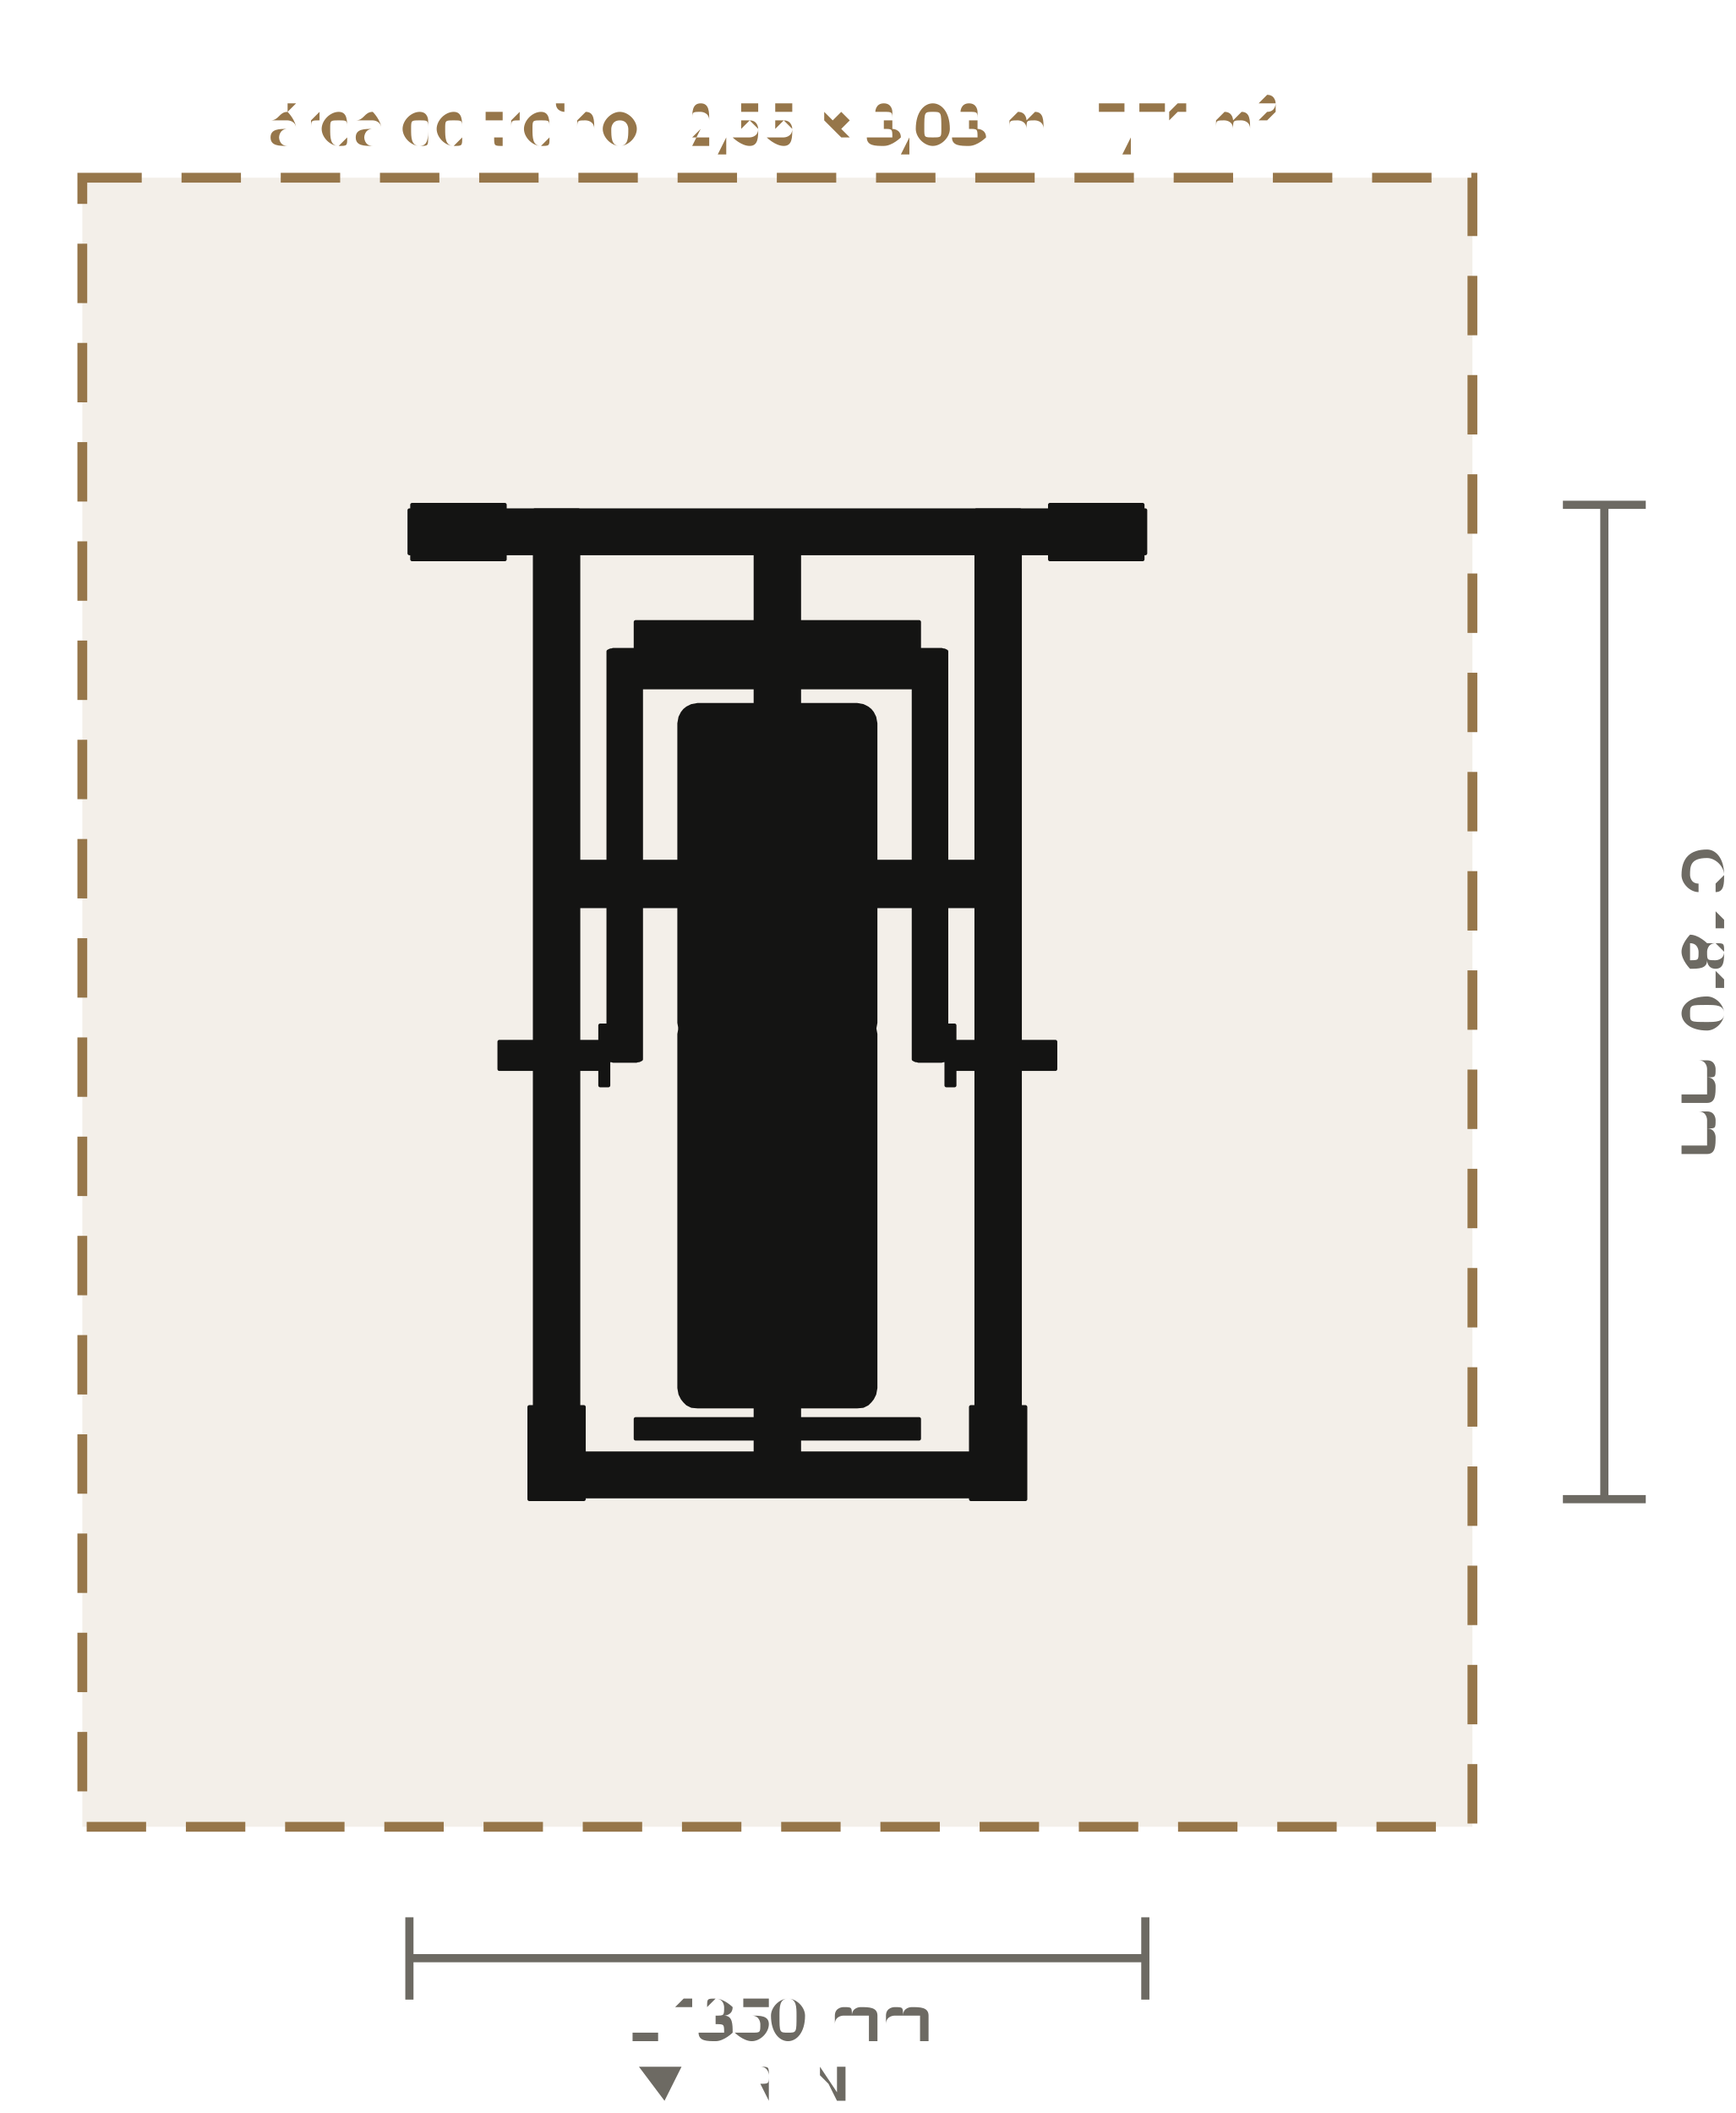
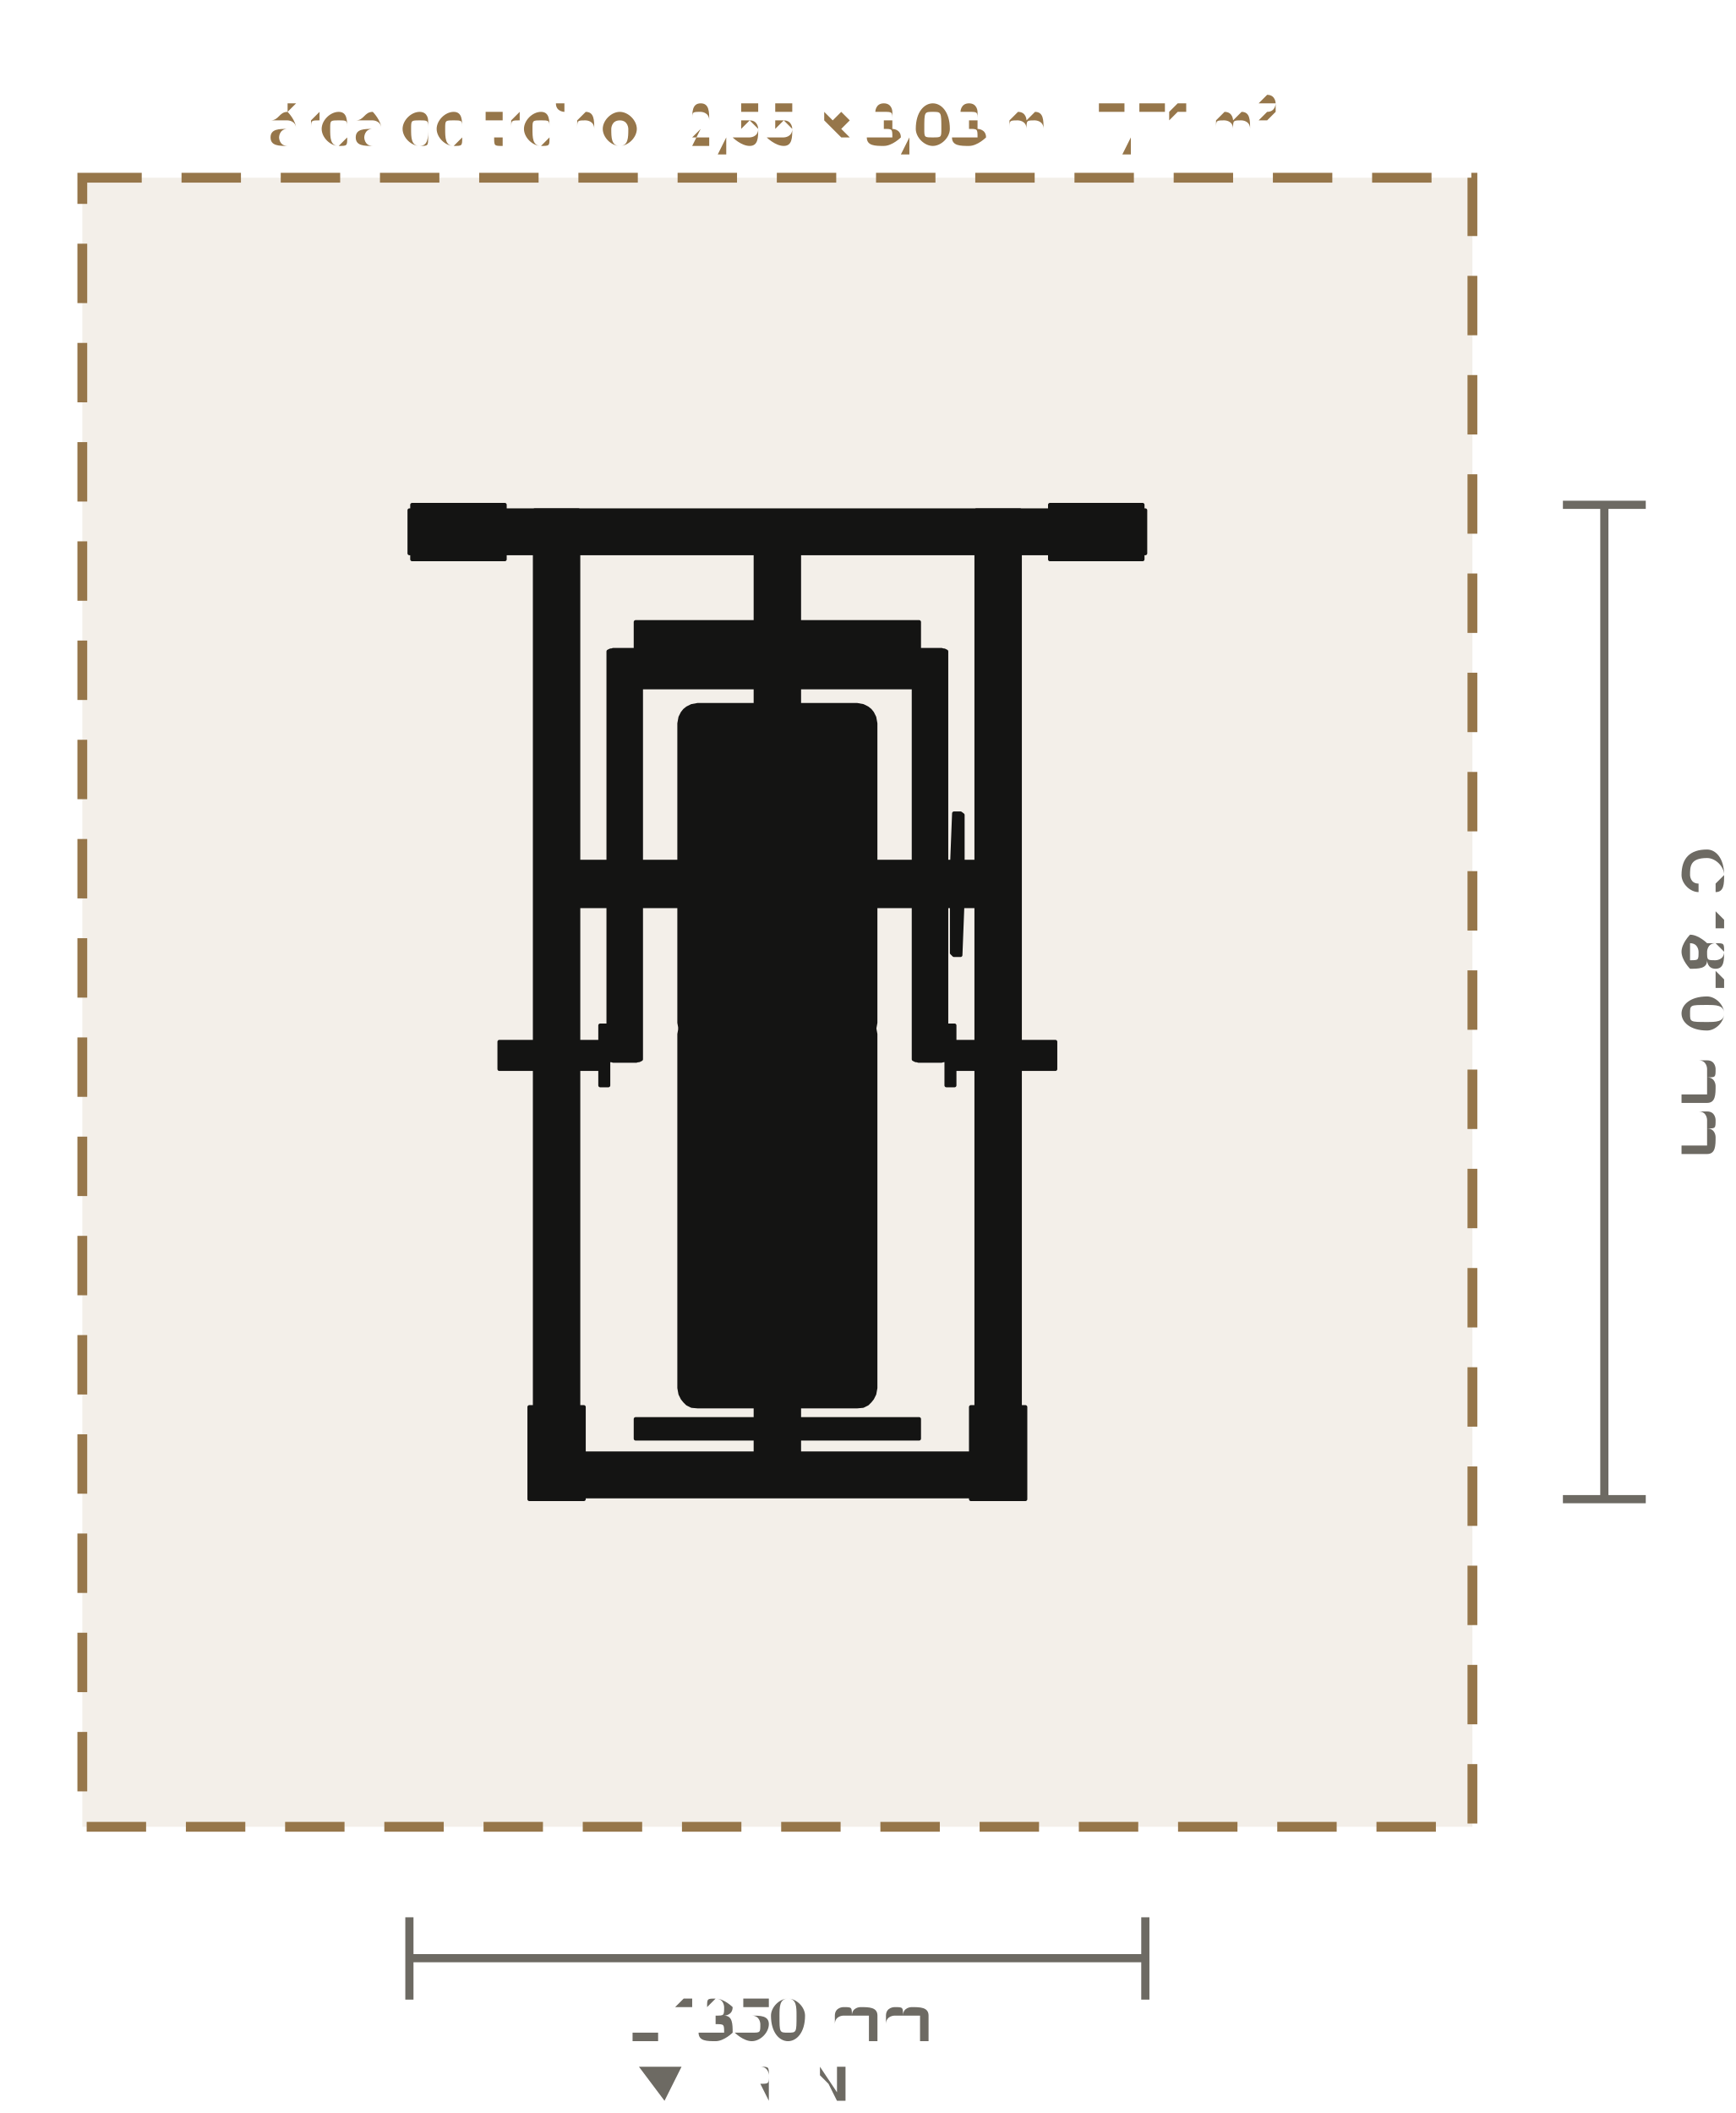
<svg xmlns="http://www.w3.org/2000/svg" viewBox="-1.426 -1.838 3.183 3.876" role="img" aria-label="Planta do Mesa Flexora de Peso Livre (LD-A021): 1350 × 1825 mm, com 60 cm de área de treino em volta" data-equipment="LD-A021" data-unit="m">
  <rect class="eq-zone" x="-1.275" y="-1.512" width="2.55" height="3.025" style="fill:#96764a;fill-opacity:.12;stroke:#96764a;stroke-width:0.018;stroke-dasharray:0.109 0.073" />
  <text class="eq-zone-label" x="0" y="-1.567" style="font-family:Barlow,Inter,Arial,sans-serif;font-size:0.103px;fill:#96764a;text-anchor:middle">área de treino · 2,55 × 3,03 m · 7,71 m²</text>
  <g class="eq-parts">
    <polygon class="eq-part" points="-0.445,-0.902 -0.365,-0.902 -0.365,0.907 -0.445,0.907" style="fill:#141413;stroke:#141413;stroke-width:0.007;stroke-linejoin:round" />
    <polygon class="eq-part" points="-0.67,-0.912 -0.5,-0.912 -0.5,-0.812 -0.67,-0.812" style="fill:#141413;stroke:#141413;stroke-width:0.007;stroke-linejoin:round" />
    <polygon class="eq-part" points="-0.455,0.743 -0.355,0.743 -0.355,0.912 -0.455,0.912" style="fill:#141413;stroke:#141413;stroke-width:0.007;stroke-linejoin:round" />
    <polygon class="eq-part" points="0.365,-0.902 0.445,-0.902 0.445,0.907 0.365,0.907" style="fill:#141413;stroke:#141413;stroke-width:0.007;stroke-linejoin:round" />
    <polygon class="eq-part" points="0.5,-0.912 0.67,-0.912 0.67,-0.812 0.5,-0.812" style="fill:#141413;stroke:#141413;stroke-width:0.007;stroke-linejoin:round" />
    <polygon class="eq-part" points="0.355,0.743 0.455,0.743 0.455,0.912 0.355,0.912" style="fill:#141413;stroke:#141413;stroke-width:0.007;stroke-linejoin:round" />
    <polygon class="eq-part" points="-0.675,-0.902 0.675,-0.902 0.675,-0.823 -0.675,-0.823" style="fill:#141413;stroke:#141413;stroke-width:0.007;stroke-linejoin:round" />
    <polygon class="eq-part" points="-0.405,0.828 0.405,0.828 0.405,0.907 -0.405,0.907" style="fill:#141413;stroke:#141413;stroke-width:0.007;stroke-linejoin:round" />
    <polygon class="eq-part" points="-0.04,-0.863 0.04,-0.863 0.04,0.868 -0.04,0.868" style="fill:#141413;stroke:#141413;stroke-width:0.007;stroke-linejoin:round" />
    <polygon class="eq-part" points="-0.18,0.059 -0.178,0.048 -0.174,0.04 -0.17,0.035 -0.165,0.03 -0.157,0.026 -0.146,0.025 0.146,0.025 0.157,0.026 0.165,0.03 0.17,0.035 0.174,0.04 0.178,0.048 0.18,0.059 0.18,0.708 0.178,0.719 0.174,0.727 0.17,0.732 0.165,0.737 0.157,0.741 0.146,0.742 -0.146,0.742 -0.157,0.741 -0.165,0.737 -0.17,0.732 -0.174,0.727 -0.178,0.719 -0.18,0.708" style="fill:#141413;stroke:#141413;stroke-width:0.007;stroke-linejoin:round" />
    <polygon class="eq-part" points="-0.18,-0.511 -0.178,-0.522 -0.174,-0.53 -0.17,-0.535 -0.165,-0.539 -0.157,-0.543 -0.146,-0.545 0.146,-0.545 0.157,-0.543 0.165,-0.539 0.17,-0.535 0.174,-0.53 0.178,-0.522 0.18,-0.511 0.18,0.038 0.178,0.049 0.174,0.057 0.17,0.062 0.165,0.066 0.157,0.07 0.146,0.072 -0.146,0.072 -0.157,0.07 -0.165,0.066 -0.17,0.062 -0.174,0.057 -0.178,0.049 -0.18,0.038" style="fill:#141413;stroke:#141413;stroke-width:0.007;stroke-linejoin:round" />
    <polygon class="eq-part" points="-0.03,-0.516 0.03,-0.516 0.03,0.683 -0.03,0.683" style="fill:#141413;stroke:#141413;stroke-width:0.007;stroke-linejoin:round" />
    <polygon class="eq-part" points="-0.035,0.51 -0.035,0.507 -0.033,0.504 -0.032,0.502 -0.029,0.5 -0.026,0.499 -0.023,0.498 0.023,0.498 0.026,0.499 0.029,0.5 0.032,0.502 0.033,0.504 0.035,0.507 0.035,0.51 0.035,0.556 0.035,0.56 0.033,0.562 0.032,0.565 0.029,0.567 0.026,0.568 0.023,0.569 -0.023,0.569 -0.026,0.568 -0.029,0.567 -0.032,0.565 -0.033,0.562 -0.035,0.56 -0.035,0.556" style="fill:#141413;stroke:#141413;stroke-width:0.007;stroke-linejoin:round" />
    <polygon class="eq-part" points="-0.035,-0.289 -0.035,-0.293 -0.033,-0.295 -0.032,-0.298 -0.029,-0.3 -0.026,-0.301 -0.023,-0.301 0.023,-0.301 0.026,-0.301 0.029,-0.3 0.032,-0.298 0.033,-0.295 0.035,-0.293 0.035,-0.289 0.035,-0.243 0.035,-0.24 0.033,-0.237 0.032,-0.235 0.029,-0.233 0.026,-0.232 0.023,-0.232 -0.023,-0.232 -0.026,-0.232 -0.029,-0.233 -0.032,-0.235 -0.033,-0.237 -0.035,-0.24 -0.035,-0.243" style="fill:#141413;stroke:#141413;stroke-width:0.007;stroke-linejoin:round" />
    <polygon class="eq-part" points="-0.02,0.676 -0.02,0.674 -0.019,0.673 -0.017,0.671 -0.015,0.67 -0.013,0.67 -0.01,0.669 0.01,0.669 0.013,0.67 0.015,0.67 0.017,0.671 0.019,0.673 0.02,0.674 0.02,0.676 0.02,0.791 0.02,0.793 0.019,0.794 0.017,0.796 0.015,0.797 0.013,0.797 0.01,0.798 -0.01,0.798 -0.013,0.797 -0.015,0.797 -0.017,0.796 -0.019,0.794 -0.02,0.793 -0.02,0.791" style="fill:#141413;stroke:#141413;stroke-width:0.007;stroke-linejoin:round" />
    <polygon class="eq-part" points="-0.26,0.765 0.26,0.765 0.26,0.801 -0.26,0.801" style="fill:#141413;stroke:#141413;stroke-width:0.007;stroke-linejoin:round" />
    <polygon class="eq-part" points="-0.04,-0.257 0.04,-0.257 0.04,-0.176 -0.04,-0.176" style="fill:#141413;stroke:#141413;stroke-width:0.007;stroke-linejoin:round" />
+     <polygon class="eq-part" points="0.32,-0.244 0.324,-0.346 0.336,-0.346 0.34,-0.343 0.34,-0.189 0.336,-0.086 0.324,-0.086 0.32,-0.09" style="fill:#141413;stroke:#141413;stroke-width:0.007;stroke-linejoin:round" />
    <polygon class="eq-part" points="0.25,-0.642 0.25,-0.643 0.252,-0.644 0.254,-0.645 0.256,-0.645 0.259,-0.646 0.262,-0.646 0.298,-0.646 0.301,-0.646 0.304,-0.645 0.306,-0.645 0.308,-0.644 0.31,-0.643 0.31,-0.642 0.31,-0.211 0.31,-0.21 0.308,-0.209 0.306,-0.208 0.304,-0.207 0.301,-0.207 0.298,-0.207 0.262,-0.207 0.259,-0.207 0.256,-0.207 0.254,-0.208 0.252,-0.209 0.25,-0.21 0.25,-0.211" style="fill:#141413;stroke:#141413;stroke-width:0.007;stroke-linejoin:round" />
    <polygon class="eq-part" points="0.25,-0.222 0.25,-0.223 0.252,-0.224 0.254,-0.225 0.256,-0.226 0.259,-0.226 0.262,-0.226 0.298,-0.226 0.301,-0.226 0.304,-0.226 0.306,-0.225 0.308,-0.224 0.31,-0.223 0.31,-0.222 0.31,0.104 0.31,0.105 0.308,0.106 0.306,0.107 0.304,0.107 0.301,0.108 0.298,0.108 0.262,0.108 0.259,0.108 0.256,0.107 0.254,0.107 0.252,0.106 0.25,0.105 0.25,0.104" style="fill:#141413;stroke:#141413;stroke-width:0.007;stroke-linejoin:round" />
    <polygon class="eq-part" points="0.31,0.043 0.325,0.043 0.325,0.153 0.31,0.153" style="fill:#141413;stroke:#141413;stroke-width:0.007;stroke-linejoin:round" />
    <polygon class="eq-part" points="0.325,0.073 0.51,0.073 0.51,0.123 0.325,0.123" style="fill:#141413;stroke:#141413;stroke-width:0.007;stroke-linejoin:round" />
    <polygon class="eq-part" points="-0.31,-0.642 -0.31,-0.643 -0.308,-0.644 -0.306,-0.645 -0.304,-0.645 -0.301,-0.646 -0.298,-0.646 -0.262,-0.646 -0.259,-0.646 -0.256,-0.645 -0.254,-0.645 -0.252,-0.644 -0.25,-0.643 -0.25,-0.642 -0.25,-0.211 -0.25,-0.21 -0.252,-0.209 -0.254,-0.208 -0.256,-0.207 -0.259,-0.207 -0.262,-0.207 -0.298,-0.207 -0.301,-0.207 -0.304,-0.207 -0.306,-0.208 -0.308,-0.209 -0.31,-0.21 -0.31,-0.211" style="fill:#141413;stroke:#141413;stroke-width:0.007;stroke-linejoin:round" />
    <polygon class="eq-part" points="-0.31,-0.222 -0.31,-0.223 -0.308,-0.224 -0.306,-0.225 -0.304,-0.226 -0.301,-0.226 -0.298,-0.226 -0.262,-0.226 -0.259,-0.226 -0.256,-0.226 -0.254,-0.225 -0.252,-0.224 -0.25,-0.223 -0.25,-0.222 -0.25,0.104 -0.25,0.105 -0.252,0.106 -0.254,0.107 -0.256,0.107 -0.259,0.108 -0.262,0.108 -0.298,0.108 -0.301,0.108 -0.304,0.107 -0.306,0.107 -0.308,0.106 -0.31,0.105 -0.31,0.104" style="fill:#141413;stroke:#141413;stroke-width:0.007;stroke-linejoin:round" />
    <polygon class="eq-part" points="-0.325,0.043 -0.31,0.043 -0.31,0.153 -0.325,0.153" style="fill:#141413;stroke:#141413;stroke-width:0.007;stroke-linejoin:round" />
    <polygon class="eq-part" points="-0.51,0.073 -0.325,0.073 -0.325,0.123 -0.51,0.123" style="fill:#141413;stroke:#141413;stroke-width:0.007;stroke-linejoin:round" />
    <polygon class="eq-part" points="-0.28,-0.239 0.28,-0.239 0.28,-0.194 -0.28,-0.194" style="fill:#141413;stroke:#141413;stroke-width:0.007;stroke-linejoin:round" />
    <polygon class="eq-part" points="-0.26,-0.697 0.26,-0.697 0.26,-0.577 -0.26,-0.577" style="fill:#141413;stroke:#141413;stroke-width:0.007;stroke-linejoin:round" />
    <polygon class="eq-part" points="-0.395,-0.244 -0.393,-0.251 -0.389,-0.255 -0.383,-0.257 0.383,-0.257 0.389,-0.255 0.393,-0.251 0.395,-0.244 0.395,-0.189 0.393,-0.182 0.389,-0.178 0.383,-0.176 -0.383,-0.176 -0.389,-0.178 -0.393,-0.182 -0.395,-0.189" style="fill:#141413;stroke:#141413;stroke-width:0.007;stroke-linejoin:round" />
    <polygon class="eq-part" points="-0.405,-0.257 0.405,-0.257 0.405,-0.176 -0.405,-0.176" style="fill:#141413;stroke:#141413;stroke-width:0.007;stroke-linejoin:round" />
+     <polygon class="eq-part" points="0.395,-0.296 0.407,-0.296 0.407,-0.137 0.395,-0.137" style="fill:#141413;stroke:#141413;stroke-width:0.007;stroke-linejoin:round" />
+     <polygon class="eq-part" points="0.407,-0.278 0.415,-0.278 0.415,-0.256 0.407,-0.256" style="fill:#141413;stroke:#141413;stroke-width:0.007;stroke-linejoin:round" />
+     <polygon class="eq-part" points="0.407,-0.177 0.415,-0.177 0.415,-0.155 0.407,-0.155" style="fill:#141413;stroke:#141413;stroke-width:0.007;stroke-linejoin:round" />
+     <polygon class="eq-part" points="-0.407,-0.296 -0.395,-0.296 -0.395,-0.137 -0.407,-0.137" style="fill:#141413;stroke:#141413;stroke-width:0.007;stroke-linejoin:round" />
+     <polygon class="eq-part" points="-0.415,-0.278 -0.407,-0.278 -0.407,-0.256 -0.415,-0.256" style="fill:#141413;stroke:#141413;stroke-width:0.007;stroke-linejoin:round" />
+     <polygon class="eq-part" points="-0.415,-0.177 -0.407,-0.177 -0.407,-0.155 -0.415,-0.155" style="fill:#141413;stroke:#141413;stroke-width:0.007;stroke-linejoin:round" />
  </g>
  <line class="eq-dim" x1="-0.675" y1="1.754" x2="0.675" y2="1.754" style="stroke:#6d6a63;stroke-width:0.015" />
  <line class="eq-dim" x1="-0.675" y1="1.679" x2="-0.675" y2="1.83" style="stroke:#6d6a63;stroke-width:0.015" />
  <line class="eq-dim" x1="0.675" y1="1.679" x2="0.675" y2="1.83" style="stroke:#6d6a63;stroke-width:0.015" />
  <text class="eq-text" x="0" y="1.907" style="font-family:Barlow,Inter,Arial,sans-serif;font-size:0.109px;fill:#6d6a63;text-anchor:middle">L 1350 mm</text>
  <line class="eq-dim" x1="1.517" y1="-0.912" x2="1.517" y2="0.912" style="stroke:#6d6a63;stroke-width:0.015" />
  <line class="eq-dim" x1="1.441" y1="-0.912" x2="1.593" y2="-0.912" style="stroke:#6d6a63;stroke-width:0.015" />
  <line class="eq-dim" x1="1.441" y1="0.912" x2="1.593" y2="0.912" style="stroke:#6d6a63;stroke-width:0.015" />
  <text class="eq-text" x="1.659" y="0" transform="rotate(90 1.6586 0)" style="font-family:Barlow,Inter,Arial,sans-serif;font-size:0.109px;fill:#6d6a63;text-anchor:middle">C 1810 mm</text>
  <text class="eq-text" x="0" y="2.016" style="font-family:Barlow,Inter,Arial,sans-serif;font-size:0.109px;fill:#6d6a63;text-anchor:middle;font-size:0.087px;letter-spacing:.1em">▼ FRENTE</text>
</svg>
